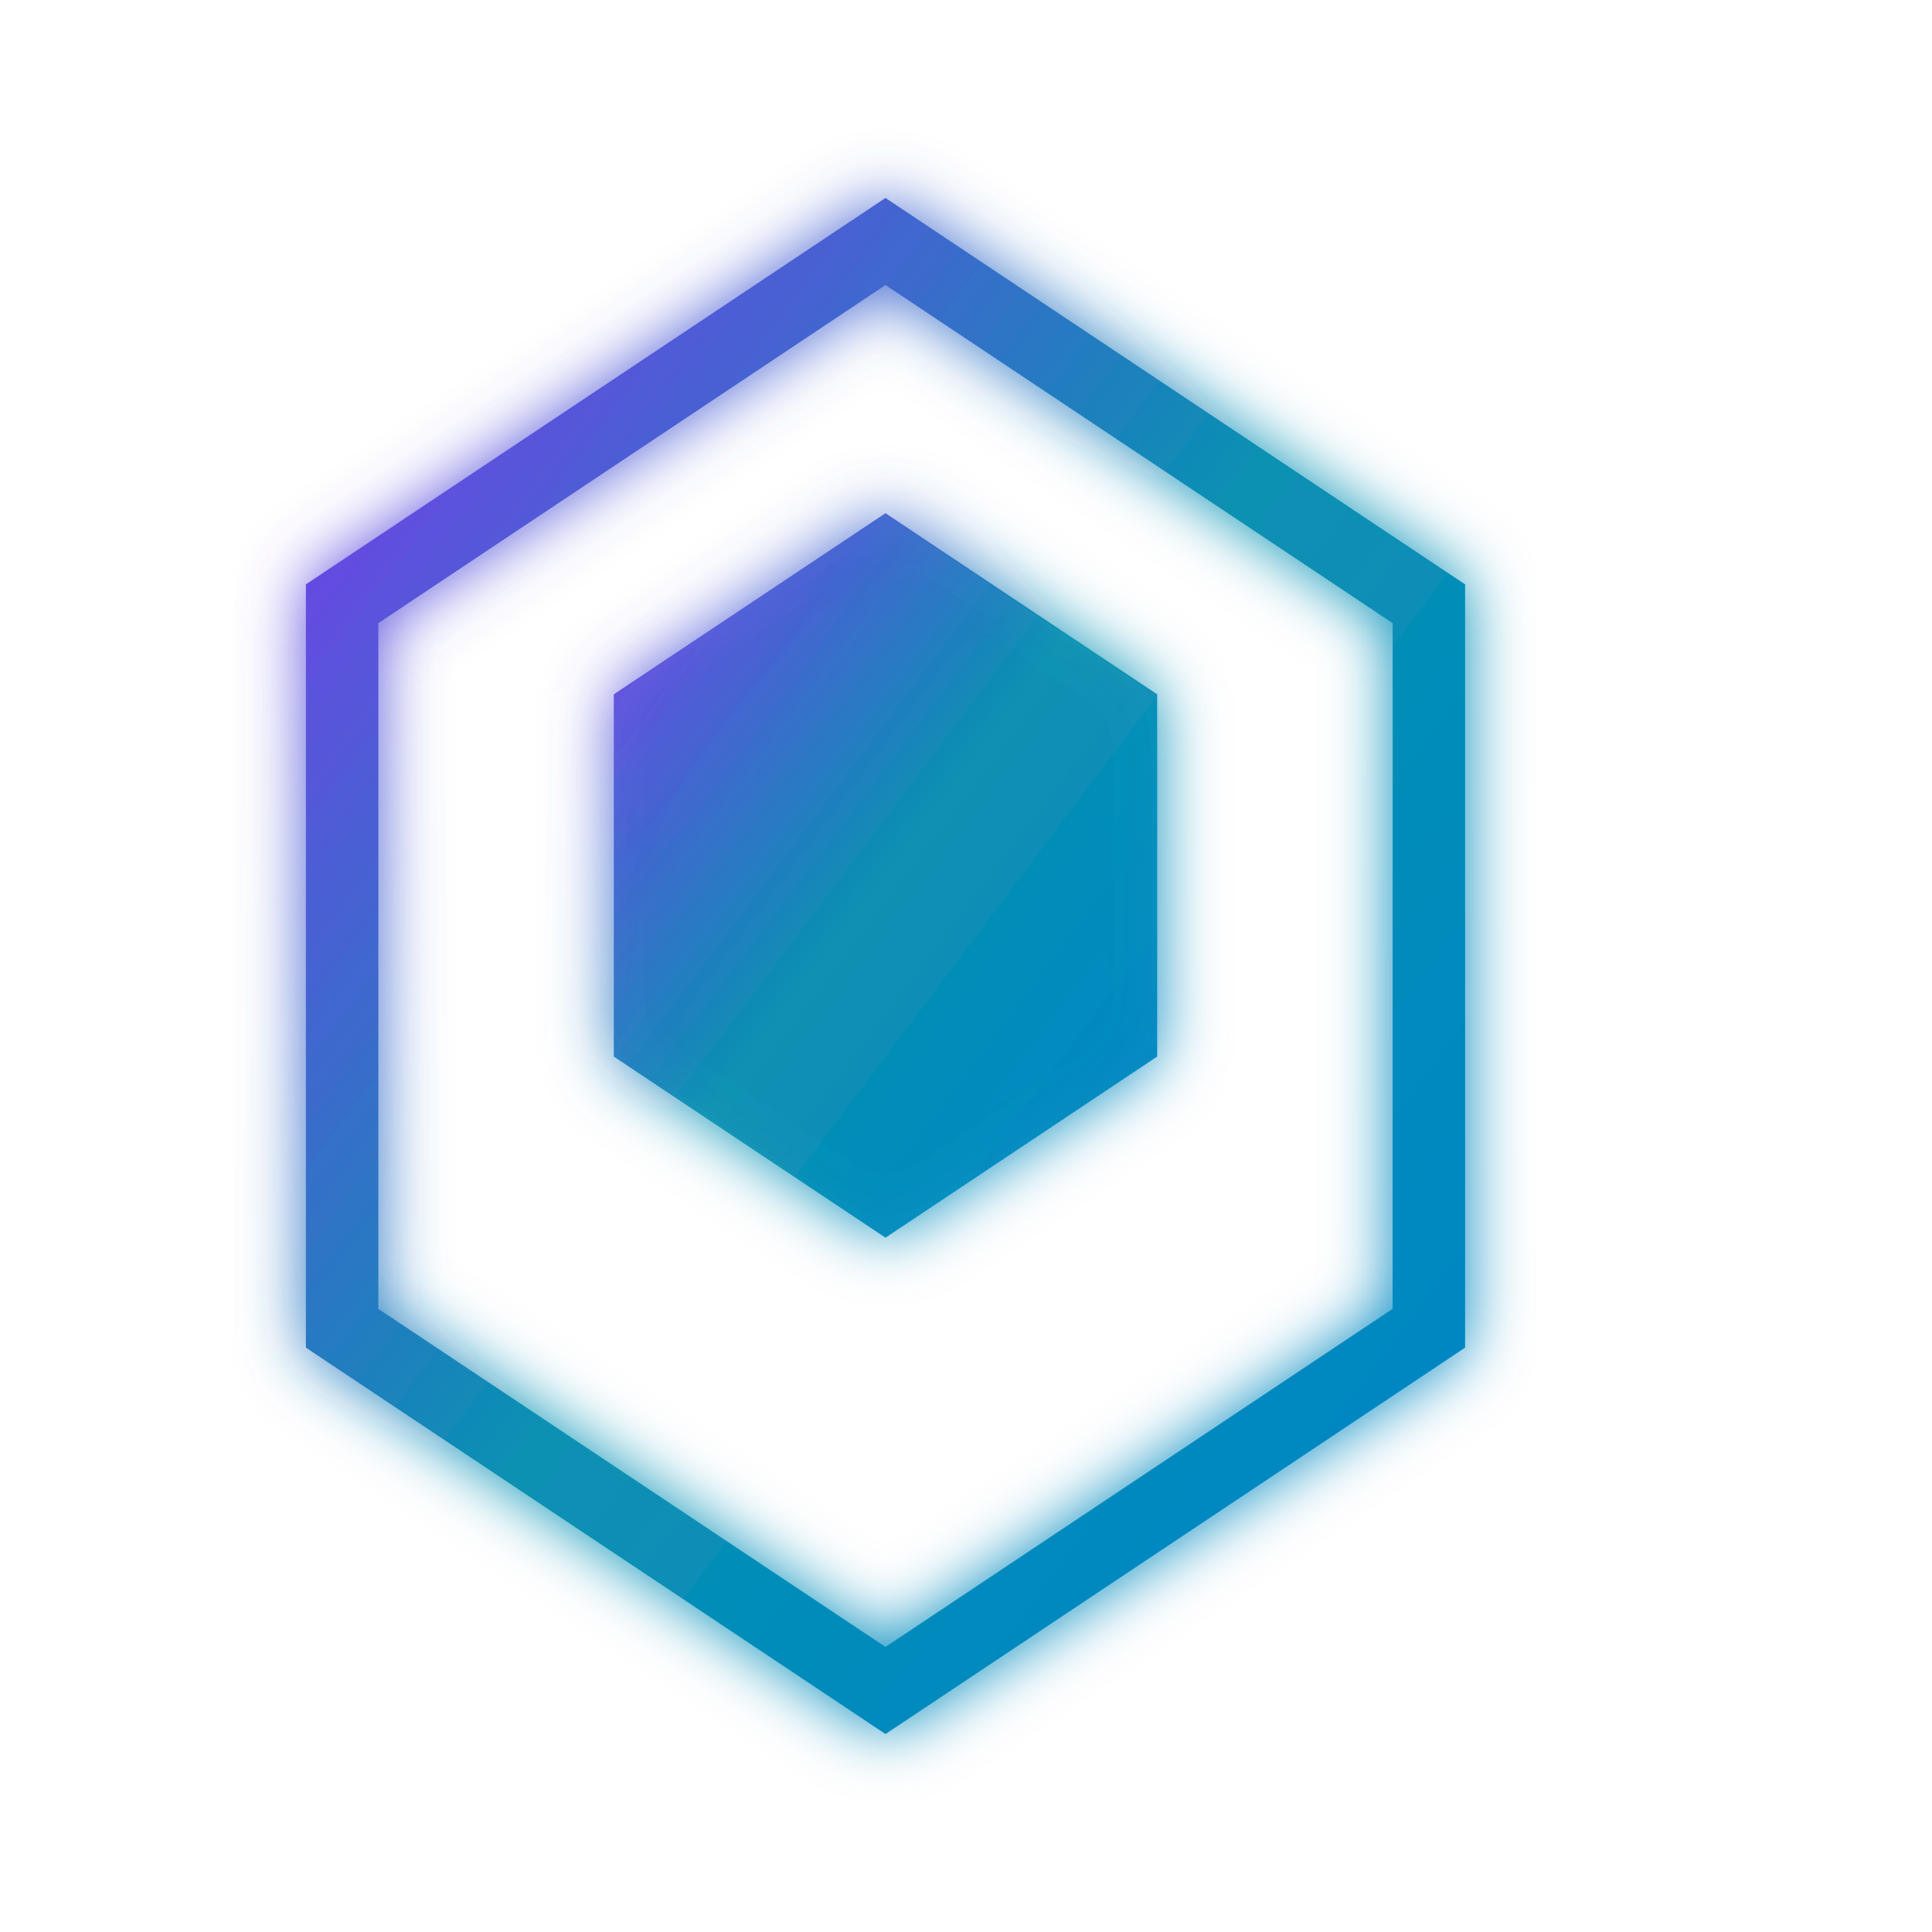
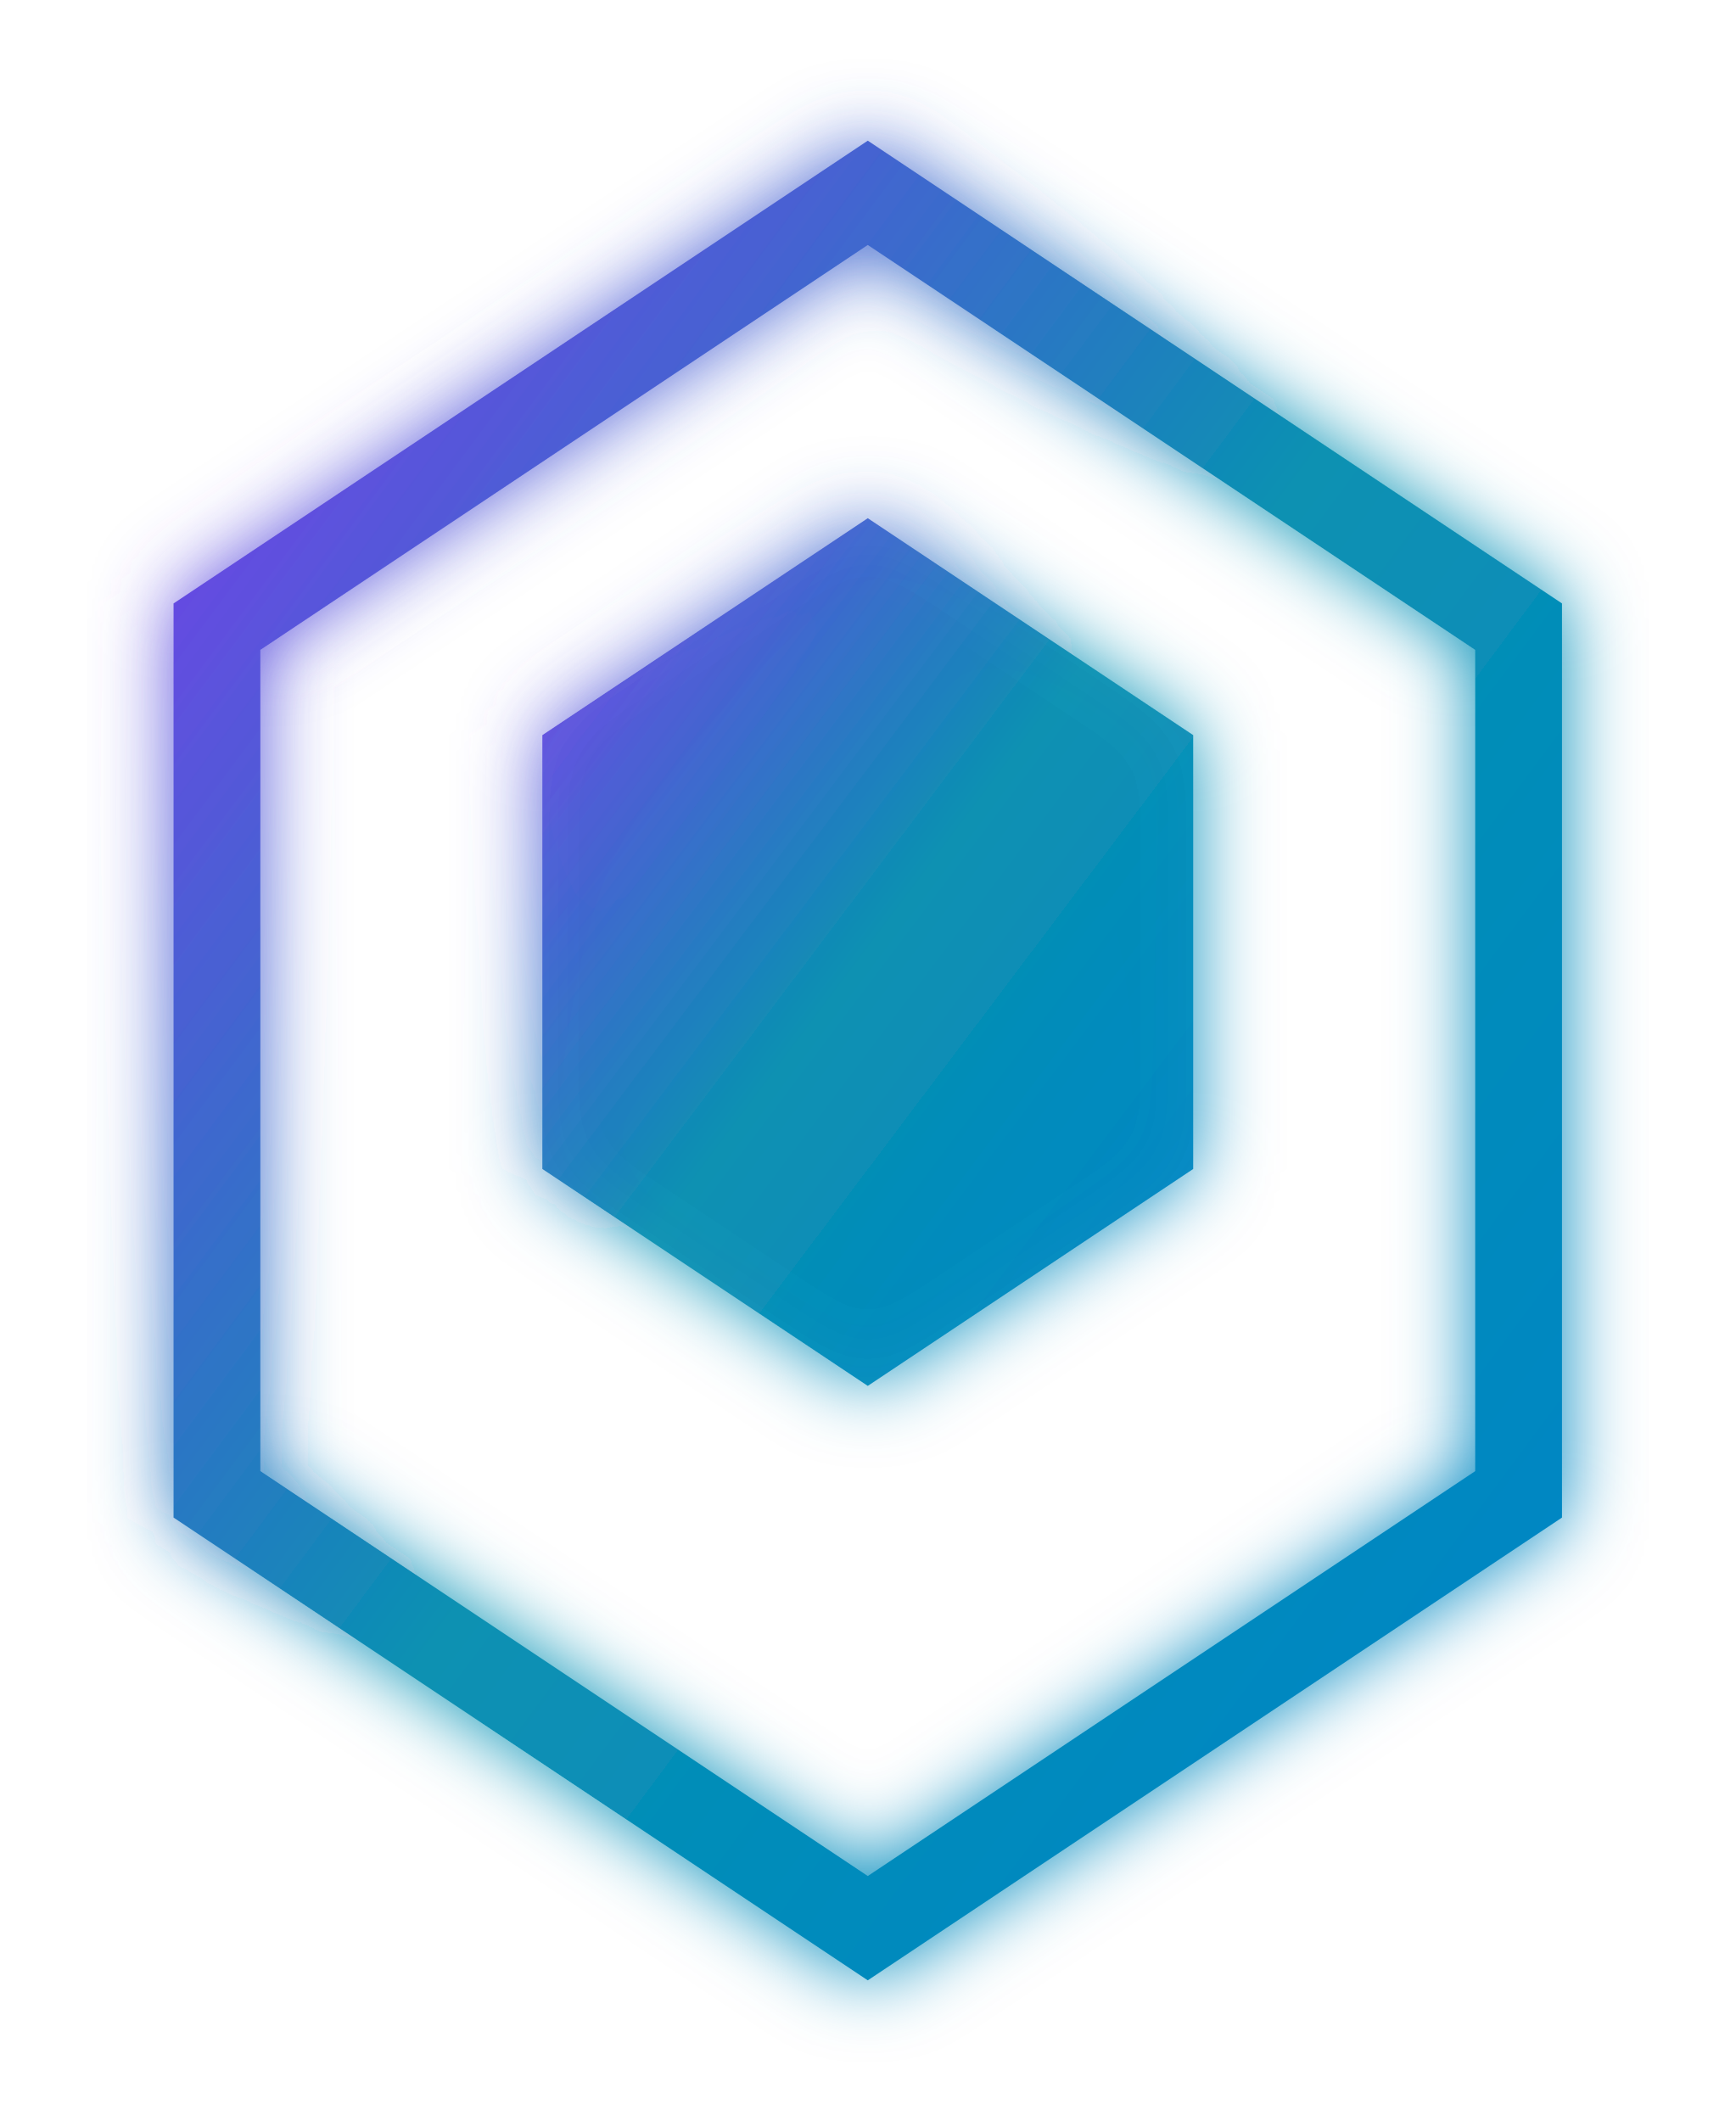
- <svg xmlns="http://www.w3.org/2000/svg" width="96" height="96" viewBox="0 0 96 96">
+ <svg xmlns="http://www.w3.org/2000/svg" width="72" height="88" viewBox="8 4 72 88">
  <defs>
    <linearGradient id="g1" x1="0" y1="0" x2="1" y2="1">
      <stop offset="0%" stop-color="#7c3aed" />
      <stop offset="50%" stop-color="#0891b2" />
      <stop offset="100%" stop-color="#0284c7" />
    </linearGradient>
    <filter id="glow">
      <feGaussianBlur stdDeviation="1.8" result="blur" />
      <feMerge>
        <feMergeNode in="blur" />
        <feMergeNode in="SourceGraphic" />
      </feMerge>
    </filter>
  </defs>
  <g transform="translate(8,3) scale(0.9)" filter="url(#glow)">
    <path d="M40 10 L70 30 L70 70 L40 90 L10 70 L10 30 Z" fill="none" stroke="url(#g1)" stroke-width="4" />
    <path d="M40 25 L55 35 L55 55 L40 65 L25 55 L25 35 Z" fill="url(#g1)" opacity="0.95" />
  </g>
</svg>
